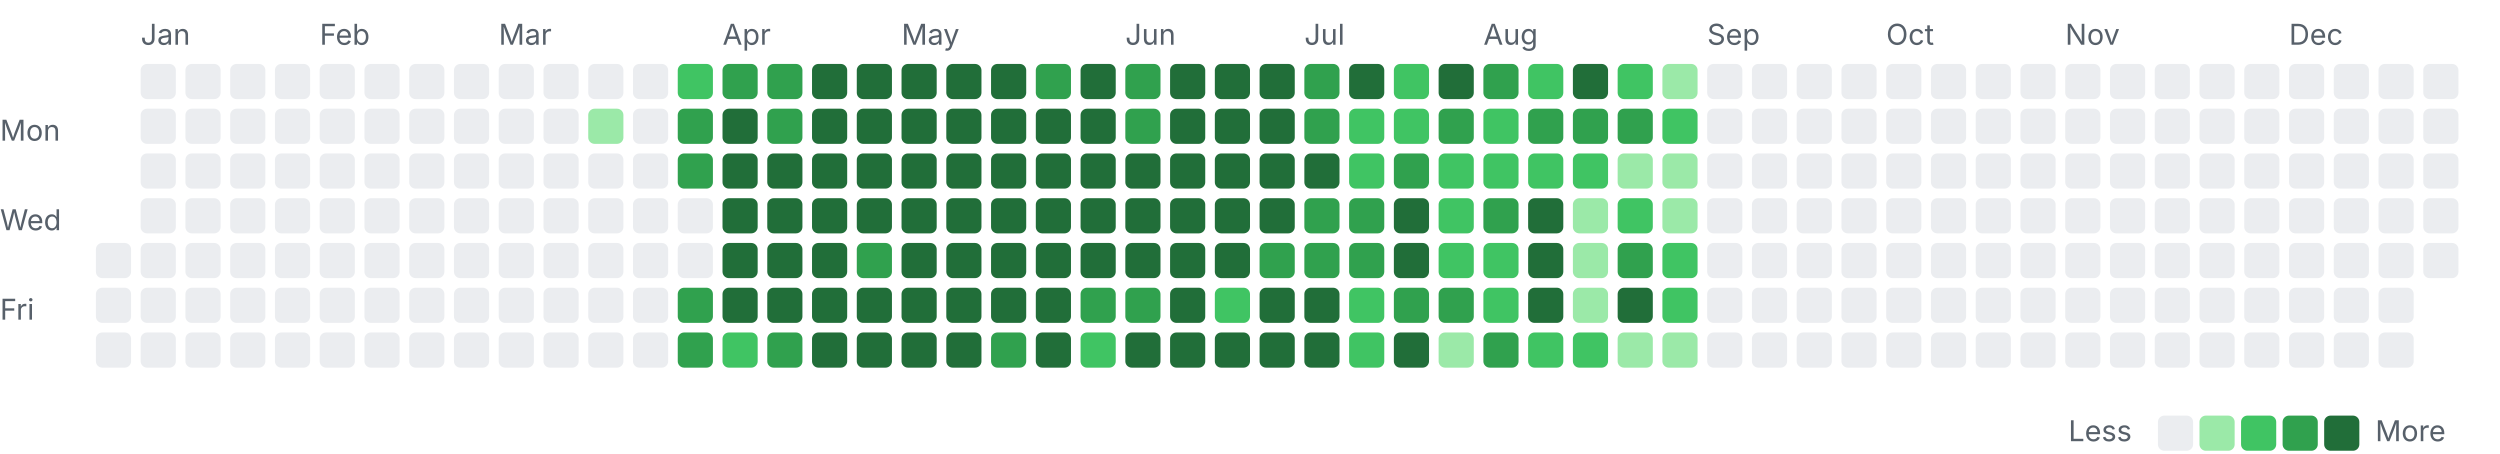
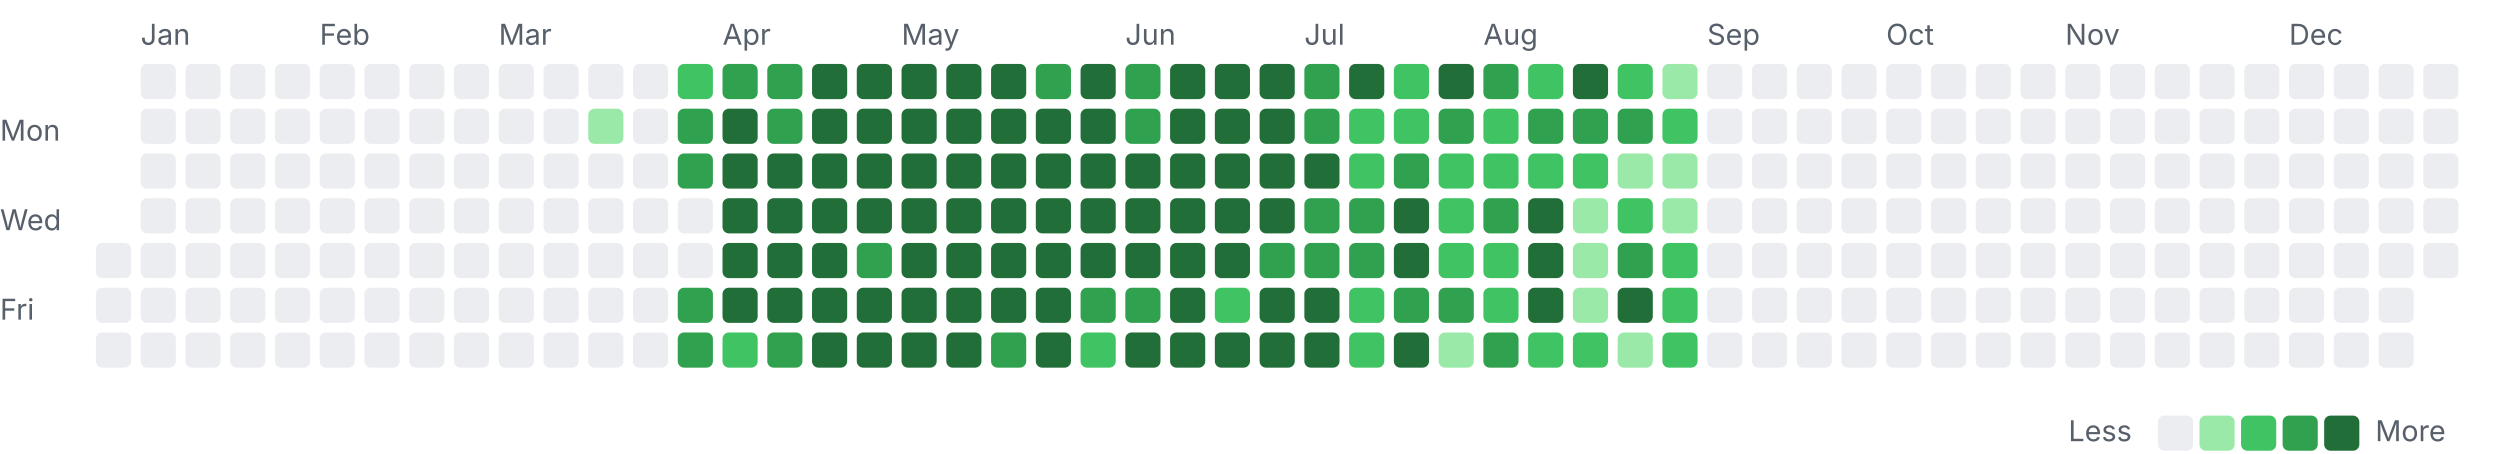
<svg xmlns="http://www.w3.org/2000/svg" width="782" height="142" viewBox="0 0 782 142">
  <style>.l0{fill:#ebedf0}.l1{fill:#9be9a8}.l2{fill:#40c463}.l3{fill:#30a14e}.l4{fill:#216e39} .lbl{fill:#57606a;font:9px -apple-system,Segoe UI,sans-serif}@media(prefers-color-scheme:dark){.l0{fill:#161b22}.l1{fill:#0e4429}.l2{fill:#006d32}.l3{fill:#26a641}.l4{fill:#39d353} .lbl{fill:#8b949e}}</style>
  <text class="lbl" x="44" y="14">Jan</text>
  <text class="lbl" x="100" y="14">Feb</text>
  <text class="lbl" x="156" y="14">Mar</text>
  <text class="lbl" x="226" y="14">Apr</text>
  <text class="lbl" x="282" y="14">May</text>
  <text class="lbl" x="352" y="14">Jun</text>
  <text class="lbl" x="408" y="14">Jul</text>
  <text class="lbl" x="464" y="14">Aug</text>
  <text class="lbl" x="534" y="14">Sep</text>
  <text class="lbl" x="590" y="14">Oct</text>
  <text class="lbl" x="646" y="14">Nov</text>
  <text class="lbl" x="716" y="14">Dec</text>
  <text class="lbl" x="0" y="44">Mon</text>
  <text class="lbl" x="0" y="72">Wed</text>
  <text class="lbl" x="0" y="100">Fri</text>
  <rect class="l0" x="30" y="76" width="11" height="11" rx="2" />
  <rect class="l0" x="30" y="90" width="11" height="11" rx="2" />
  <rect class="l0" x="30" y="104" width="11" height="11" rx="2" />
  <rect class="l0" x="44" y="20" width="11" height="11" rx="2" />
  <rect class="l0" x="44" y="34" width="11" height="11" rx="2" />
  <rect class="l0" x="44" y="48" width="11" height="11" rx="2" />
  <rect class="l0" x="44" y="62" width="11" height="11" rx="2" />
  <rect class="l0" x="44" y="76" width="11" height="11" rx="2" />
  <rect class="l0" x="44" y="90" width="11" height="11" rx="2" />
  <rect class="l0" x="44" y="104" width="11" height="11" rx="2" />
  <rect class="l0" x="58" y="20" width="11" height="11" rx="2" />
  <rect class="l0" x="58" y="34" width="11" height="11" rx="2" />
  <rect class="l0" x="58" y="48" width="11" height="11" rx="2" />
  <rect class="l0" x="58" y="62" width="11" height="11" rx="2" />
  <rect class="l0" x="58" y="76" width="11" height="11" rx="2" />
  <rect class="l0" x="58" y="90" width="11" height="11" rx="2" />
  <rect class="l0" x="58" y="104" width="11" height="11" rx="2" />
  <rect class="l0" x="72" y="20" width="11" height="11" rx="2" />
  <rect class="l0" x="72" y="34" width="11" height="11" rx="2" />
  <rect class="l0" x="72" y="48" width="11" height="11" rx="2" />
  <rect class="l0" x="72" y="62" width="11" height="11" rx="2" />
  <rect class="l0" x="72" y="76" width="11" height="11" rx="2" />
  <rect class="l0" x="72" y="90" width="11" height="11" rx="2" />
  <rect class="l0" x="72" y="104" width="11" height="11" rx="2" />
  <rect class="l0" x="86" y="20" width="11" height="11" rx="2" />
  <rect class="l0" x="86" y="34" width="11" height="11" rx="2" />
  <rect class="l0" x="86" y="48" width="11" height="11" rx="2" />
  <rect class="l0" x="86" y="62" width="11" height="11" rx="2" />
  <rect class="l0" x="86" y="76" width="11" height="11" rx="2" />
  <rect class="l0" x="86" y="90" width="11" height="11" rx="2" />
  <rect class="l0" x="86" y="104" width="11" height="11" rx="2" />
  <rect class="l0" x="100" y="20" width="11" height="11" rx="2" />
  <rect class="l0" x="100" y="34" width="11" height="11" rx="2" />
  <rect class="l0" x="100" y="48" width="11" height="11" rx="2" />
  <rect class="l0" x="100" y="62" width="11" height="11" rx="2" />
  <rect class="l0" x="100" y="76" width="11" height="11" rx="2" />
  <rect class="l0" x="100" y="90" width="11" height="11" rx="2" />
  <rect class="l0" x="100" y="104" width="11" height="11" rx="2" />
  <rect class="l0" x="114" y="20" width="11" height="11" rx="2" />
  <rect class="l0" x="114" y="34" width="11" height="11" rx="2" />
  <rect class="l0" x="114" y="48" width="11" height="11" rx="2" />
  <rect class="l0" x="114" y="62" width="11" height="11" rx="2" />
  <rect class="l0" x="114" y="76" width="11" height="11" rx="2" />
  <rect class="l0" x="114" y="90" width="11" height="11" rx="2" />
  <rect class="l0" x="114" y="104" width="11" height="11" rx="2" />
  <rect class="l0" x="128" y="20" width="11" height="11" rx="2" />
  <rect class="l0" x="128" y="34" width="11" height="11" rx="2" />
  <rect class="l0" x="128" y="48" width="11" height="11" rx="2" />
  <rect class="l0" x="128" y="62" width="11" height="11" rx="2" />
  <rect class="l0" x="128" y="76" width="11" height="11" rx="2" />
  <rect class="l0" x="128" y="90" width="11" height="11" rx="2" />
  <rect class="l0" x="128" y="104" width="11" height="11" rx="2" />
  <rect class="l0" x="142" y="20" width="11" height="11" rx="2" />
  <rect class="l0" x="142" y="34" width="11" height="11" rx="2" />
  <rect class="l0" x="142" y="48" width="11" height="11" rx="2" />
  <rect class="l0" x="142" y="62" width="11" height="11" rx="2" />
  <rect class="l0" x="142" y="76" width="11" height="11" rx="2" />
  <rect class="l0" x="142" y="90" width="11" height="11" rx="2" />
  <rect class="l0" x="142" y="104" width="11" height="11" rx="2" />
  <rect class="l0" x="156" y="20" width="11" height="11" rx="2" />
  <rect class="l0" x="156" y="34" width="11" height="11" rx="2" />
  <rect class="l0" x="156" y="48" width="11" height="11" rx="2" />
  <rect class="l0" x="156" y="62" width="11" height="11" rx="2" />
  <rect class="l0" x="156" y="76" width="11" height="11" rx="2" />
  <rect class="l0" x="156" y="90" width="11" height="11" rx="2" />
  <rect class="l0" x="156" y="104" width="11" height="11" rx="2" />
  <rect class="l0" x="170" y="20" width="11" height="11" rx="2" />
  <rect class="l0" x="170" y="34" width="11" height="11" rx="2" />
  <rect class="l0" x="170" y="48" width="11" height="11" rx="2" />
  <rect class="l0" x="170" y="62" width="11" height="11" rx="2" />
  <rect class="l0" x="170" y="76" width="11" height="11" rx="2" />
  <rect class="l0" x="170" y="90" width="11" height="11" rx="2" />
  <rect class="l0" x="170" y="104" width="11" height="11" rx="2" />
  <rect class="l0" x="184" y="20" width="11" height="11" rx="2" />
  <rect class="l1" x="184" y="34" width="11" height="11" rx="2" />
  <rect class="l0" x="184" y="48" width="11" height="11" rx="2" />
  <rect class="l0" x="184" y="62" width="11" height="11" rx="2" />
  <rect class="l0" x="184" y="76" width="11" height="11" rx="2" />
  <rect class="l0" x="184" y="90" width="11" height="11" rx="2" />
  <rect class="l0" x="184" y="104" width="11" height="11" rx="2" />
  <rect class="l0" x="198" y="20" width="11" height="11" rx="2" />
  <rect class="l0" x="198" y="34" width="11" height="11" rx="2" />
  <rect class="l0" x="198" y="48" width="11" height="11" rx="2" />
  <rect class="l0" x="198" y="62" width="11" height="11" rx="2" />
  <rect class="l0" x="198" y="76" width="11" height="11" rx="2" />
  <rect class="l0" x="198" y="90" width="11" height="11" rx="2" />
  <rect class="l0" x="198" y="104" width="11" height="11" rx="2" />
  <rect class="l2" x="212" y="20" width="11" height="11" rx="2" />
  <rect class="l3" x="212" y="34" width="11" height="11" rx="2" />
  <rect class="l3" x="212" y="48" width="11" height="11" rx="2" />
  <rect class="l0" x="212" y="62" width="11" height="11" rx="2" />
  <rect class="l0" x="212" y="76" width="11" height="11" rx="2" />
  <rect class="l3" x="212" y="90" width="11" height="11" rx="2" />
  <rect class="l3" x="212" y="104" width="11" height="11" rx="2" />
  <rect class="l3" x="226" y="20" width="11" height="11" rx="2" />
  <rect class="l4" x="226" y="34" width="11" height="11" rx="2" />
  <rect class="l4" x="226" y="48" width="11" height="11" rx="2" />
  <rect class="l4" x="226" y="62" width="11" height="11" rx="2" />
  <rect class="l4" x="226" y="76" width="11" height="11" rx="2" />
  <rect class="l4" x="226" y="90" width="11" height="11" rx="2" />
  <rect class="l2" x="226" y="104" width="11" height="11" rx="2" />
  <rect class="l3" x="240" y="20" width="11" height="11" rx="2" />
  <rect class="l3" x="240" y="34" width="11" height="11" rx="2" />
  <rect class="l4" x="240" y="48" width="11" height="11" rx="2" />
  <rect class="l4" x="240" y="62" width="11" height="11" rx="2" />
  <rect class="l4" x="240" y="76" width="11" height="11" rx="2" />
  <rect class="l4" x="240" y="90" width="11" height="11" rx="2" />
  <rect class="l3" x="240" y="104" width="11" height="11" rx="2" />
  <rect class="l4" x="254" y="20" width="11" height="11" rx="2" />
  <rect class="l4" x="254" y="34" width="11" height="11" rx="2" />
  <rect class="l4" x="254" y="48" width="11" height="11" rx="2" />
  <rect class="l4" x="254" y="62" width="11" height="11" rx="2" />
  <rect class="l4" x="254" y="76" width="11" height="11" rx="2" />
  <rect class="l4" x="254" y="90" width="11" height="11" rx="2" />
  <rect class="l4" x="254" y="104" width="11" height="11" rx="2" />
  <rect class="l4" x="268" y="20" width="11" height="11" rx="2" />
  <rect class="l4" x="268" y="34" width="11" height="11" rx="2" />
  <rect class="l4" x="268" y="48" width="11" height="11" rx="2" />
  <rect class="l4" x="268" y="62" width="11" height="11" rx="2" />
  <rect class="l3" x="268" y="76" width="11" height="11" rx="2" />
  <rect class="l4" x="268" y="90" width="11" height="11" rx="2" />
  <rect class="l4" x="268" y="104" width="11" height="11" rx="2" />
  <rect class="l4" x="282" y="20" width="11" height="11" rx="2" />
  <rect class="l4" x="282" y="34" width="11" height="11" rx="2" />
  <rect class="l4" x="282" y="48" width="11" height="11" rx="2" />
  <rect class="l4" x="282" y="62" width="11" height="11" rx="2" />
  <rect class="l4" x="282" y="76" width="11" height="11" rx="2" />
  <rect class="l4" x="282" y="90" width="11" height="11" rx="2" />
  <rect class="l4" x="282" y="104" width="11" height="11" rx="2" />
  <rect class="l4" x="296" y="20" width="11" height="11" rx="2" />
  <rect class="l4" x="296" y="34" width="11" height="11" rx="2" />
  <rect class="l4" x="296" y="48" width="11" height="11" rx="2" />
  <rect class="l4" x="296" y="62" width="11" height="11" rx="2" />
  <rect class="l4" x="296" y="76" width="11" height="11" rx="2" />
  <rect class="l4" x="296" y="90" width="11" height="11" rx="2" />
  <rect class="l4" x="296" y="104" width="11" height="11" rx="2" />
  <rect class="l4" x="310" y="20" width="11" height="11" rx="2" />
  <rect class="l4" x="310" y="34" width="11" height="11" rx="2" />
  <rect class="l4" x="310" y="48" width="11" height="11" rx="2" />
  <rect class="l4" x="310" y="62" width="11" height="11" rx="2" />
  <rect class="l4" x="310" y="76" width="11" height="11" rx="2" />
  <rect class="l4" x="310" y="90" width="11" height="11" rx="2" />
  <rect class="l3" x="310" y="104" width="11" height="11" rx="2" />
  <rect class="l3" x="324" y="20" width="11" height="11" rx="2" />
  <rect class="l4" x="324" y="34" width="11" height="11" rx="2" />
  <rect class="l4" x="324" y="48" width="11" height="11" rx="2" />
  <rect class="l4" x="324" y="62" width="11" height="11" rx="2" />
  <rect class="l4" x="324" y="76" width="11" height="11" rx="2" />
  <rect class="l4" x="324" y="90" width="11" height="11" rx="2" />
  <rect class="l4" x="324" y="104" width="11" height="11" rx="2" />
  <rect class="l4" x="338" y="20" width="11" height="11" rx="2" />
  <rect class="l4" x="338" y="34" width="11" height="11" rx="2" />
  <rect class="l4" x="338" y="48" width="11" height="11" rx="2" />
  <rect class="l4" x="338" y="62" width="11" height="11" rx="2" />
  <rect class="l4" x="338" y="76" width="11" height="11" rx="2" />
  <rect class="l3" x="338" y="90" width="11" height="11" rx="2" />
  <rect class="l2" x="338" y="104" width="11" height="11" rx="2" />
  <rect class="l3" x="352" y="20" width="11" height="11" rx="2" />
  <rect class="l3" x="352" y="34" width="11" height="11" rx="2" />
  <rect class="l4" x="352" y="48" width="11" height="11" rx="2" />
  <rect class="l4" x="352" y="62" width="11" height="11" rx="2" />
  <rect class="l4" x="352" y="76" width="11" height="11" rx="2" />
  <rect class="l3" x="352" y="90" width="11" height="11" rx="2" />
  <rect class="l4" x="352" y="104" width="11" height="11" rx="2" />
  <rect class="l4" x="366" y="20" width="11" height="11" rx="2" />
  <rect class="l4" x="366" y="34" width="11" height="11" rx="2" />
  <rect class="l4" x="366" y="48" width="11" height="11" rx="2" />
  <rect class="l4" x="366" y="62" width="11" height="11" rx="2" />
  <rect class="l4" x="366" y="76" width="11" height="11" rx="2" />
  <rect class="l4" x="366" y="90" width="11" height="11" rx="2" />
  <rect class="l4" x="366" y="104" width="11" height="11" rx="2" />
  <rect class="l4" x="380" y="20" width="11" height="11" rx="2" />
  <rect class="l4" x="380" y="34" width="11" height="11" rx="2" />
  <rect class="l4" x="380" y="48" width="11" height="11" rx="2" />
  <rect class="l4" x="380" y="62" width="11" height="11" rx="2" />
  <rect class="l4" x="380" y="76" width="11" height="11" rx="2" />
  <rect class="l2" x="380" y="90" width="11" height="11" rx="2" />
  <rect class="l4" x="380" y="104" width="11" height="11" rx="2" />
  <rect class="l4" x="394" y="20" width="11" height="11" rx="2" />
  <rect class="l4" x="394" y="34" width="11" height="11" rx="2" />
  <rect class="l4" x="394" y="48" width="11" height="11" rx="2" />
  <rect class="l4" x="394" y="62" width="11" height="11" rx="2" />
  <rect class="l3" x="394" y="76" width="11" height="11" rx="2" />
  <rect class="l4" x="394" y="90" width="11" height="11" rx="2" />
  <rect class="l4" x="394" y="104" width="11" height="11" rx="2" />
  <rect class="l3" x="408" y="20" width="11" height="11" rx="2" />
  <rect class="l3" x="408" y="34" width="11" height="11" rx="2" />
  <rect class="l4" x="408" y="48" width="11" height="11" rx="2" />
  <rect class="l3" x="408" y="62" width="11" height="11" rx="2" />
  <rect class="l3" x="408" y="76" width="11" height="11" rx="2" />
  <rect class="l4" x="408" y="90" width="11" height="11" rx="2" />
  <rect class="l4" x="408" y="104" width="11" height="11" rx="2" />
  <rect class="l4" x="422" y="20" width="11" height="11" rx="2" />
  <rect class="l2" x="422" y="34" width="11" height="11" rx="2" />
  <rect class="l2" x="422" y="48" width="11" height="11" rx="2" />
  <rect class="l3" x="422" y="62" width="11" height="11" rx="2" />
  <rect class="l3" x="422" y="76" width="11" height="11" rx="2" />
  <rect class="l2" x="422" y="90" width="11" height="11" rx="2" />
  <rect class="l2" x="422" y="104" width="11" height="11" rx="2" />
  <rect class="l2" x="436" y="20" width="11" height="11" rx="2" />
  <rect class="l2" x="436" y="34" width="11" height="11" rx="2" />
  <rect class="l3" x="436" y="48" width="11" height="11" rx="2" />
  <rect class="l4" x="436" y="62" width="11" height="11" rx="2" />
  <rect class="l4" x="436" y="76" width="11" height="11" rx="2" />
  <rect class="l3" x="436" y="90" width="11" height="11" rx="2" />
  <rect class="l4" x="436" y="104" width="11" height="11" rx="2" />
  <rect class="l4" x="450" y="20" width="11" height="11" rx="2" />
  <rect class="l3" x="450" y="34" width="11" height="11" rx="2" />
  <rect class="l2" x="450" y="48" width="11" height="11" rx="2" />
  <rect class="l2" x="450" y="62" width="11" height="11" rx="2" />
  <rect class="l2" x="450" y="76" width="11" height="11" rx="2" />
  <rect class="l3" x="450" y="90" width="11" height="11" rx="2" />
  <rect class="l1" x="450" y="104" width="11" height="11" rx="2" />
  <rect class="l3" x="464" y="20" width="11" height="11" rx="2" />
  <rect class="l2" x="464" y="34" width="11" height="11" rx="2" />
  <rect class="l2" x="464" y="48" width="11" height="11" rx="2" />
  <rect class="l3" x="464" y="62" width="11" height="11" rx="2" />
  <rect class="l2" x="464" y="76" width="11" height="11" rx="2" />
  <rect class="l2" x="464" y="90" width="11" height="11" rx="2" />
  <rect class="l3" x="464" y="104" width="11" height="11" rx="2" />
  <rect class="l2" x="478" y="20" width="11" height="11" rx="2" />
  <rect class="l3" x="478" y="34" width="11" height="11" rx="2" />
  <rect class="l2" x="478" y="48" width="11" height="11" rx="2" />
  <rect class="l4" x="478" y="62" width="11" height="11" rx="2" />
  <rect class="l4" x="478" y="76" width="11" height="11" rx="2" />
  <rect class="l4" x="478" y="90" width="11" height="11" rx="2" />
  <rect class="l2" x="478" y="104" width="11" height="11" rx="2" />
  <rect class="l4" x="492" y="20" width="11" height="11" rx="2" />
  <rect class="l3" x="492" y="34" width="11" height="11" rx="2" />
  <rect class="l2" x="492" y="48" width="11" height="11" rx="2" />
  <rect class="l1" x="492" y="62" width="11" height="11" rx="2" />
  <rect class="l1" x="492" y="76" width="11" height="11" rx="2" />
  <rect class="l1" x="492" y="90" width="11" height="11" rx="2" />
  <rect class="l2" x="492" y="104" width="11" height="11" rx="2" />
  <rect class="l2" x="506" y="20" width="11" height="11" rx="2" />
  <rect class="l3" x="506" y="34" width="11" height="11" rx="2" />
  <rect class="l1" x="506" y="48" width="11" height="11" rx="2" />
  <rect class="l2" x="506" y="62" width="11" height="11" rx="2" />
  <rect class="l3" x="506" y="76" width="11" height="11" rx="2" />
  <rect class="l4" x="506" y="90" width="11" height="11" rx="2" />
  <rect class="l1" x="506" y="104" width="11" height="11" rx="2" />
  <rect class="l1" x="520" y="20" width="11" height="11" rx="2" />
  <rect class="l2" x="520" y="34" width="11" height="11" rx="2" />
  <rect class="l1" x="520" y="48" width="11" height="11" rx="2" />
  <rect class="l1" x="520" y="62" width="11" height="11" rx="2" />
  <rect class="l2" x="520" y="76" width="11" height="11" rx="2" />
  <rect class="l2" x="520" y="90" width="11" height="11" rx="2" />
-   <rect class="l1" x="520" y="104" width="11" height="11" rx="2" />
+   <rect class="l2" x="520" y="104" width="11" height="11" rx="2" />
  <rect class="l0" x="534" y="20" width="11" height="11" rx="2" />
  <rect class="l0" x="534" y="34" width="11" height="11" rx="2" />
  <rect class="l0" x="534" y="48" width="11" height="11" rx="2" />
  <rect class="l0" x="534" y="62" width="11" height="11" rx="2" />
  <rect class="l0" x="534" y="76" width="11" height="11" rx="2" />
  <rect class="l0" x="534" y="90" width="11" height="11" rx="2" />
  <rect class="l0" x="534" y="104" width="11" height="11" rx="2" />
  <rect class="l0" x="548" y="20" width="11" height="11" rx="2" />
  <rect class="l0" x="548" y="34" width="11" height="11" rx="2" />
  <rect class="l0" x="548" y="48" width="11" height="11" rx="2" />
  <rect class="l0" x="548" y="62" width="11" height="11" rx="2" />
  <rect class="l0" x="548" y="76" width="11" height="11" rx="2" />
  <rect class="l0" x="548" y="90" width="11" height="11" rx="2" />
  <rect class="l0" x="548" y="104" width="11" height="11" rx="2" />
  <rect class="l0" x="562" y="20" width="11" height="11" rx="2" />
  <rect class="l0" x="562" y="34" width="11" height="11" rx="2" />
  <rect class="l0" x="562" y="48" width="11" height="11" rx="2" />
  <rect class="l0" x="562" y="62" width="11" height="11" rx="2" />
  <rect class="l0" x="562" y="76" width="11" height="11" rx="2" />
  <rect class="l0" x="562" y="90" width="11" height="11" rx="2" />
  <rect class="l0" x="562" y="104" width="11" height="11" rx="2" />
  <rect class="l0" x="576" y="20" width="11" height="11" rx="2" />
  <rect class="l0" x="576" y="34" width="11" height="11" rx="2" />
  <rect class="l0" x="576" y="48" width="11" height="11" rx="2" />
  <rect class="l0" x="576" y="62" width="11" height="11" rx="2" />
  <rect class="l0" x="576" y="76" width="11" height="11" rx="2" />
  <rect class="l0" x="576" y="90" width="11" height="11" rx="2" />
  <rect class="l0" x="576" y="104" width="11" height="11" rx="2" />
  <rect class="l0" x="590" y="20" width="11" height="11" rx="2" />
  <rect class="l0" x="590" y="34" width="11" height="11" rx="2" />
  <rect class="l0" x="590" y="48" width="11" height="11" rx="2" />
  <rect class="l0" x="590" y="62" width="11" height="11" rx="2" />
  <rect class="l0" x="590" y="76" width="11" height="11" rx="2" />
  <rect class="l0" x="590" y="90" width="11" height="11" rx="2" />
  <rect class="l0" x="590" y="104" width="11" height="11" rx="2" />
  <rect class="l0" x="604" y="20" width="11" height="11" rx="2" />
  <rect class="l0" x="604" y="34" width="11" height="11" rx="2" />
  <rect class="l0" x="604" y="48" width="11" height="11" rx="2" />
  <rect class="l0" x="604" y="62" width="11" height="11" rx="2" />
  <rect class="l0" x="604" y="76" width="11" height="11" rx="2" />
  <rect class="l0" x="604" y="90" width="11" height="11" rx="2" />
  <rect class="l0" x="604" y="104" width="11" height="11" rx="2" />
  <rect class="l0" x="618" y="20" width="11" height="11" rx="2" />
  <rect class="l0" x="618" y="34" width="11" height="11" rx="2" />
  <rect class="l0" x="618" y="48" width="11" height="11" rx="2" />
  <rect class="l0" x="618" y="62" width="11" height="11" rx="2" />
  <rect class="l0" x="618" y="76" width="11" height="11" rx="2" />
  <rect class="l0" x="618" y="90" width="11" height="11" rx="2" />
  <rect class="l0" x="618" y="104" width="11" height="11" rx="2" />
  <rect class="l0" x="632" y="20" width="11" height="11" rx="2" />
  <rect class="l0" x="632" y="34" width="11" height="11" rx="2" />
  <rect class="l0" x="632" y="48" width="11" height="11" rx="2" />
  <rect class="l0" x="632" y="62" width="11" height="11" rx="2" />
  <rect class="l0" x="632" y="76" width="11" height="11" rx="2" />
  <rect class="l0" x="632" y="90" width="11" height="11" rx="2" />
  <rect class="l0" x="632" y="104" width="11" height="11" rx="2" />
  <rect class="l0" x="646" y="20" width="11" height="11" rx="2" />
  <rect class="l0" x="646" y="34" width="11" height="11" rx="2" />
  <rect class="l0" x="646" y="48" width="11" height="11" rx="2" />
  <rect class="l0" x="646" y="62" width="11" height="11" rx="2" />
  <rect class="l0" x="646" y="76" width="11" height="11" rx="2" />
  <rect class="l0" x="646" y="90" width="11" height="11" rx="2" />
  <rect class="l0" x="646" y="104" width="11" height="11" rx="2" />
  <rect class="l0" x="660" y="20" width="11" height="11" rx="2" />
  <rect class="l0" x="660" y="34" width="11" height="11" rx="2" />
  <rect class="l0" x="660" y="48" width="11" height="11" rx="2" />
  <rect class="l0" x="660" y="62" width="11" height="11" rx="2" />
  <rect class="l0" x="660" y="76" width="11" height="11" rx="2" />
  <rect class="l0" x="660" y="90" width="11" height="11" rx="2" />
  <rect class="l0" x="660" y="104" width="11" height="11" rx="2" />
  <rect class="l0" x="674" y="20" width="11" height="11" rx="2" />
  <rect class="l0" x="674" y="34" width="11" height="11" rx="2" />
  <rect class="l0" x="674" y="48" width="11" height="11" rx="2" />
  <rect class="l0" x="674" y="62" width="11" height="11" rx="2" />
  <rect class="l0" x="674" y="76" width="11" height="11" rx="2" />
  <rect class="l0" x="674" y="90" width="11" height="11" rx="2" />
  <rect class="l0" x="674" y="104" width="11" height="11" rx="2" />
  <rect class="l0" x="688" y="20" width="11" height="11" rx="2" />
  <rect class="l0" x="688" y="34" width="11" height="11" rx="2" />
  <rect class="l0" x="688" y="48" width="11" height="11" rx="2" />
  <rect class="l0" x="688" y="62" width="11" height="11" rx="2" />
  <rect class="l0" x="688" y="76" width="11" height="11" rx="2" />
  <rect class="l0" x="688" y="90" width="11" height="11" rx="2" />
  <rect class="l0" x="688" y="104" width="11" height="11" rx="2" />
  <rect class="l0" x="702" y="20" width="11" height="11" rx="2" />
  <rect class="l0" x="702" y="34" width="11" height="11" rx="2" />
  <rect class="l0" x="702" y="48" width="11" height="11" rx="2" />
  <rect class="l0" x="702" y="62" width="11" height="11" rx="2" />
  <rect class="l0" x="702" y="76" width="11" height="11" rx="2" />
  <rect class="l0" x="702" y="90" width="11" height="11" rx="2" />
  <rect class="l0" x="702" y="104" width="11" height="11" rx="2" />
  <rect class="l0" x="716" y="20" width="11" height="11" rx="2" />
  <rect class="l0" x="716" y="34" width="11" height="11" rx="2" />
  <rect class="l0" x="716" y="48" width="11" height="11" rx="2" />
  <rect class="l0" x="716" y="62" width="11" height="11" rx="2" />
  <rect class="l0" x="716" y="76" width="11" height="11" rx="2" />
  <rect class="l0" x="716" y="90" width="11" height="11" rx="2" />
  <rect class="l0" x="716" y="104" width="11" height="11" rx="2" />
  <rect class="l0" x="730" y="20" width="11" height="11" rx="2" />
  <rect class="l0" x="730" y="34" width="11" height="11" rx="2" />
  <rect class="l0" x="730" y="48" width="11" height="11" rx="2" />
  <rect class="l0" x="730" y="62" width="11" height="11" rx="2" />
  <rect class="l0" x="730" y="76" width="11" height="11" rx="2" />
  <rect class="l0" x="730" y="90" width="11" height="11" rx="2" />
  <rect class="l0" x="730" y="104" width="11" height="11" rx="2" />
  <rect class="l0" x="744" y="20" width="11" height="11" rx="2" />
  <rect class="l0" x="744" y="34" width="11" height="11" rx="2" />
  <rect class="l0" x="744" y="48" width="11" height="11" rx="2" />
  <rect class="l0" x="744" y="62" width="11" height="11" rx="2" />
  <rect class="l0" x="744" y="76" width="11" height="11" rx="2" />
  <rect class="l0" x="744" y="90" width="11" height="11" rx="2" />
  <rect class="l0" x="744" y="104" width="11" height="11" rx="2" />
  <rect class="l0" x="758" y="20" width="11" height="11" rx="2" />
  <rect class="l0" x="758" y="34" width="11" height="11" rx="2" />
  <rect class="l0" x="758" y="48" width="11" height="11" rx="2" />
  <rect class="l0" x="758" y="62" width="11" height="11" rx="2" />
  <rect class="l0" x="758" y="76" width="11" height="11" rx="2" />
  <text class="lbl" x="647" y="138">Less</text>
  <rect class="l0" x="675" y="130" width="11" height="11" rx="2" />
  <rect class="l1" x="688" y="130" width="11" height="11" rx="2" />
  <rect class="l2" x="701" y="130" width="11" height="11" rx="2" />
  <rect class="l3" x="714" y="130" width="11" height="11" rx="2" />
  <rect class="l4" x="727" y="130" width="11" height="11" rx="2" />
  <text class="lbl" x="743" y="138">More</text>
</svg>
